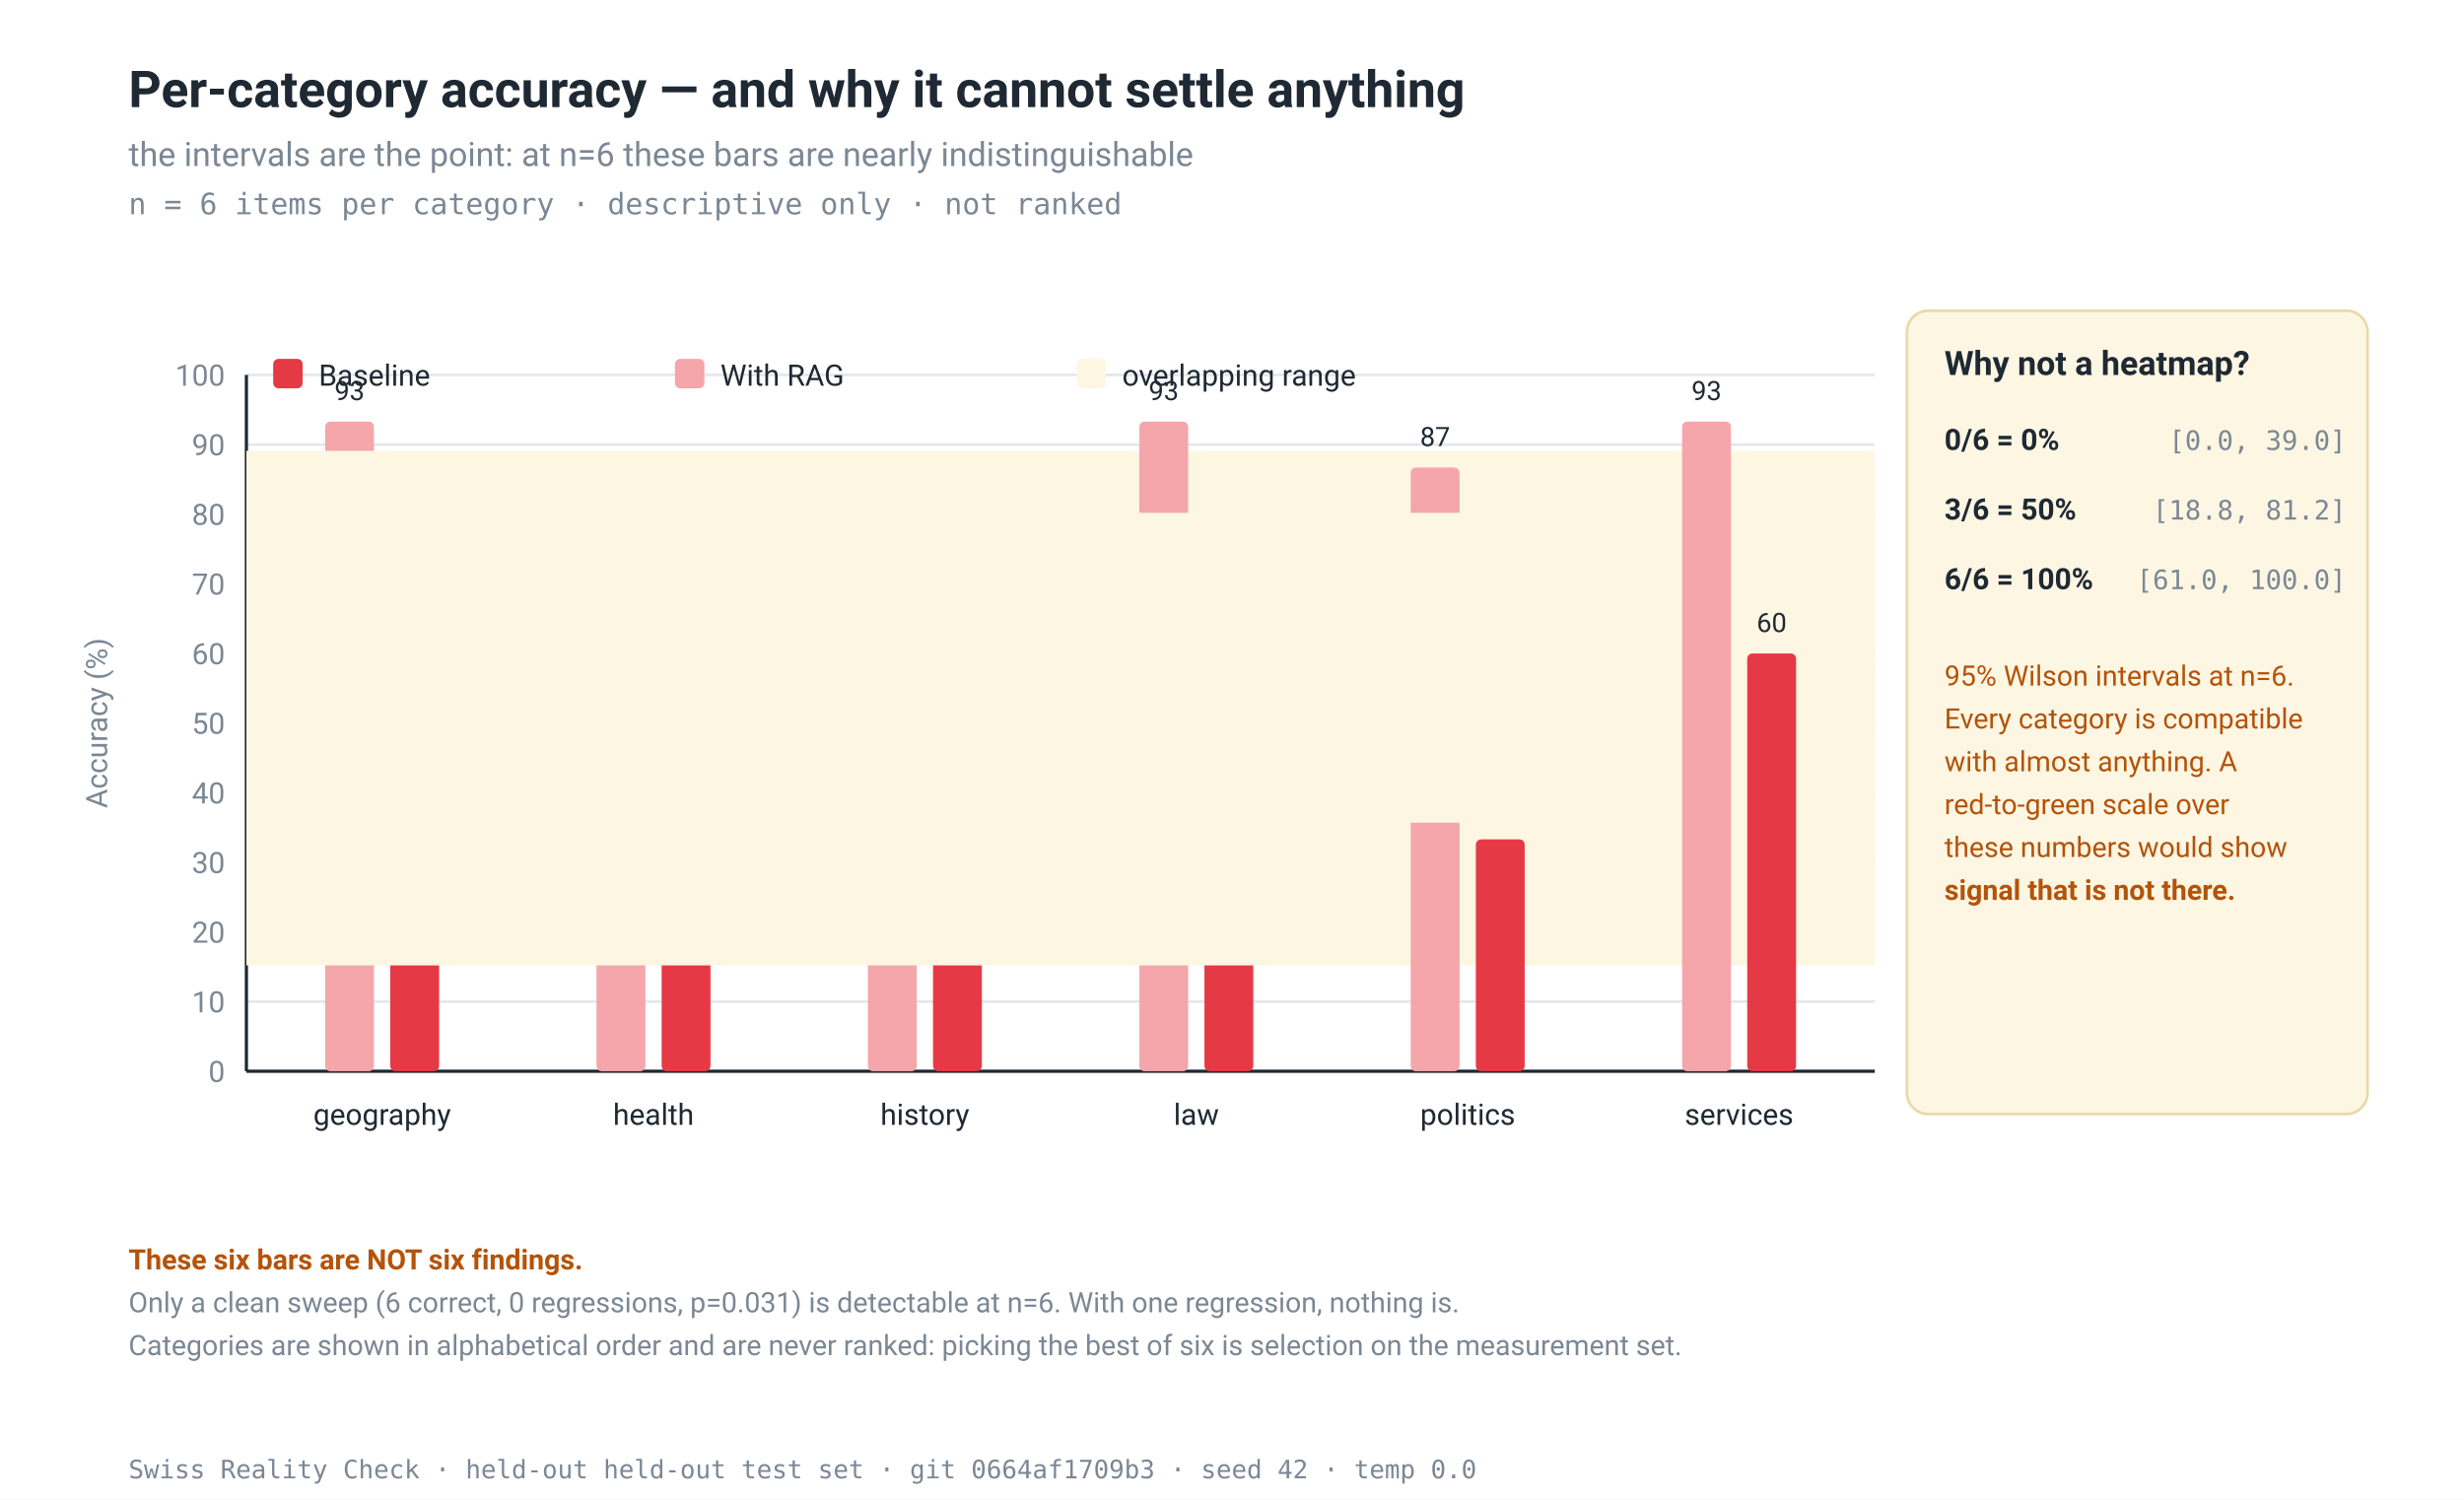
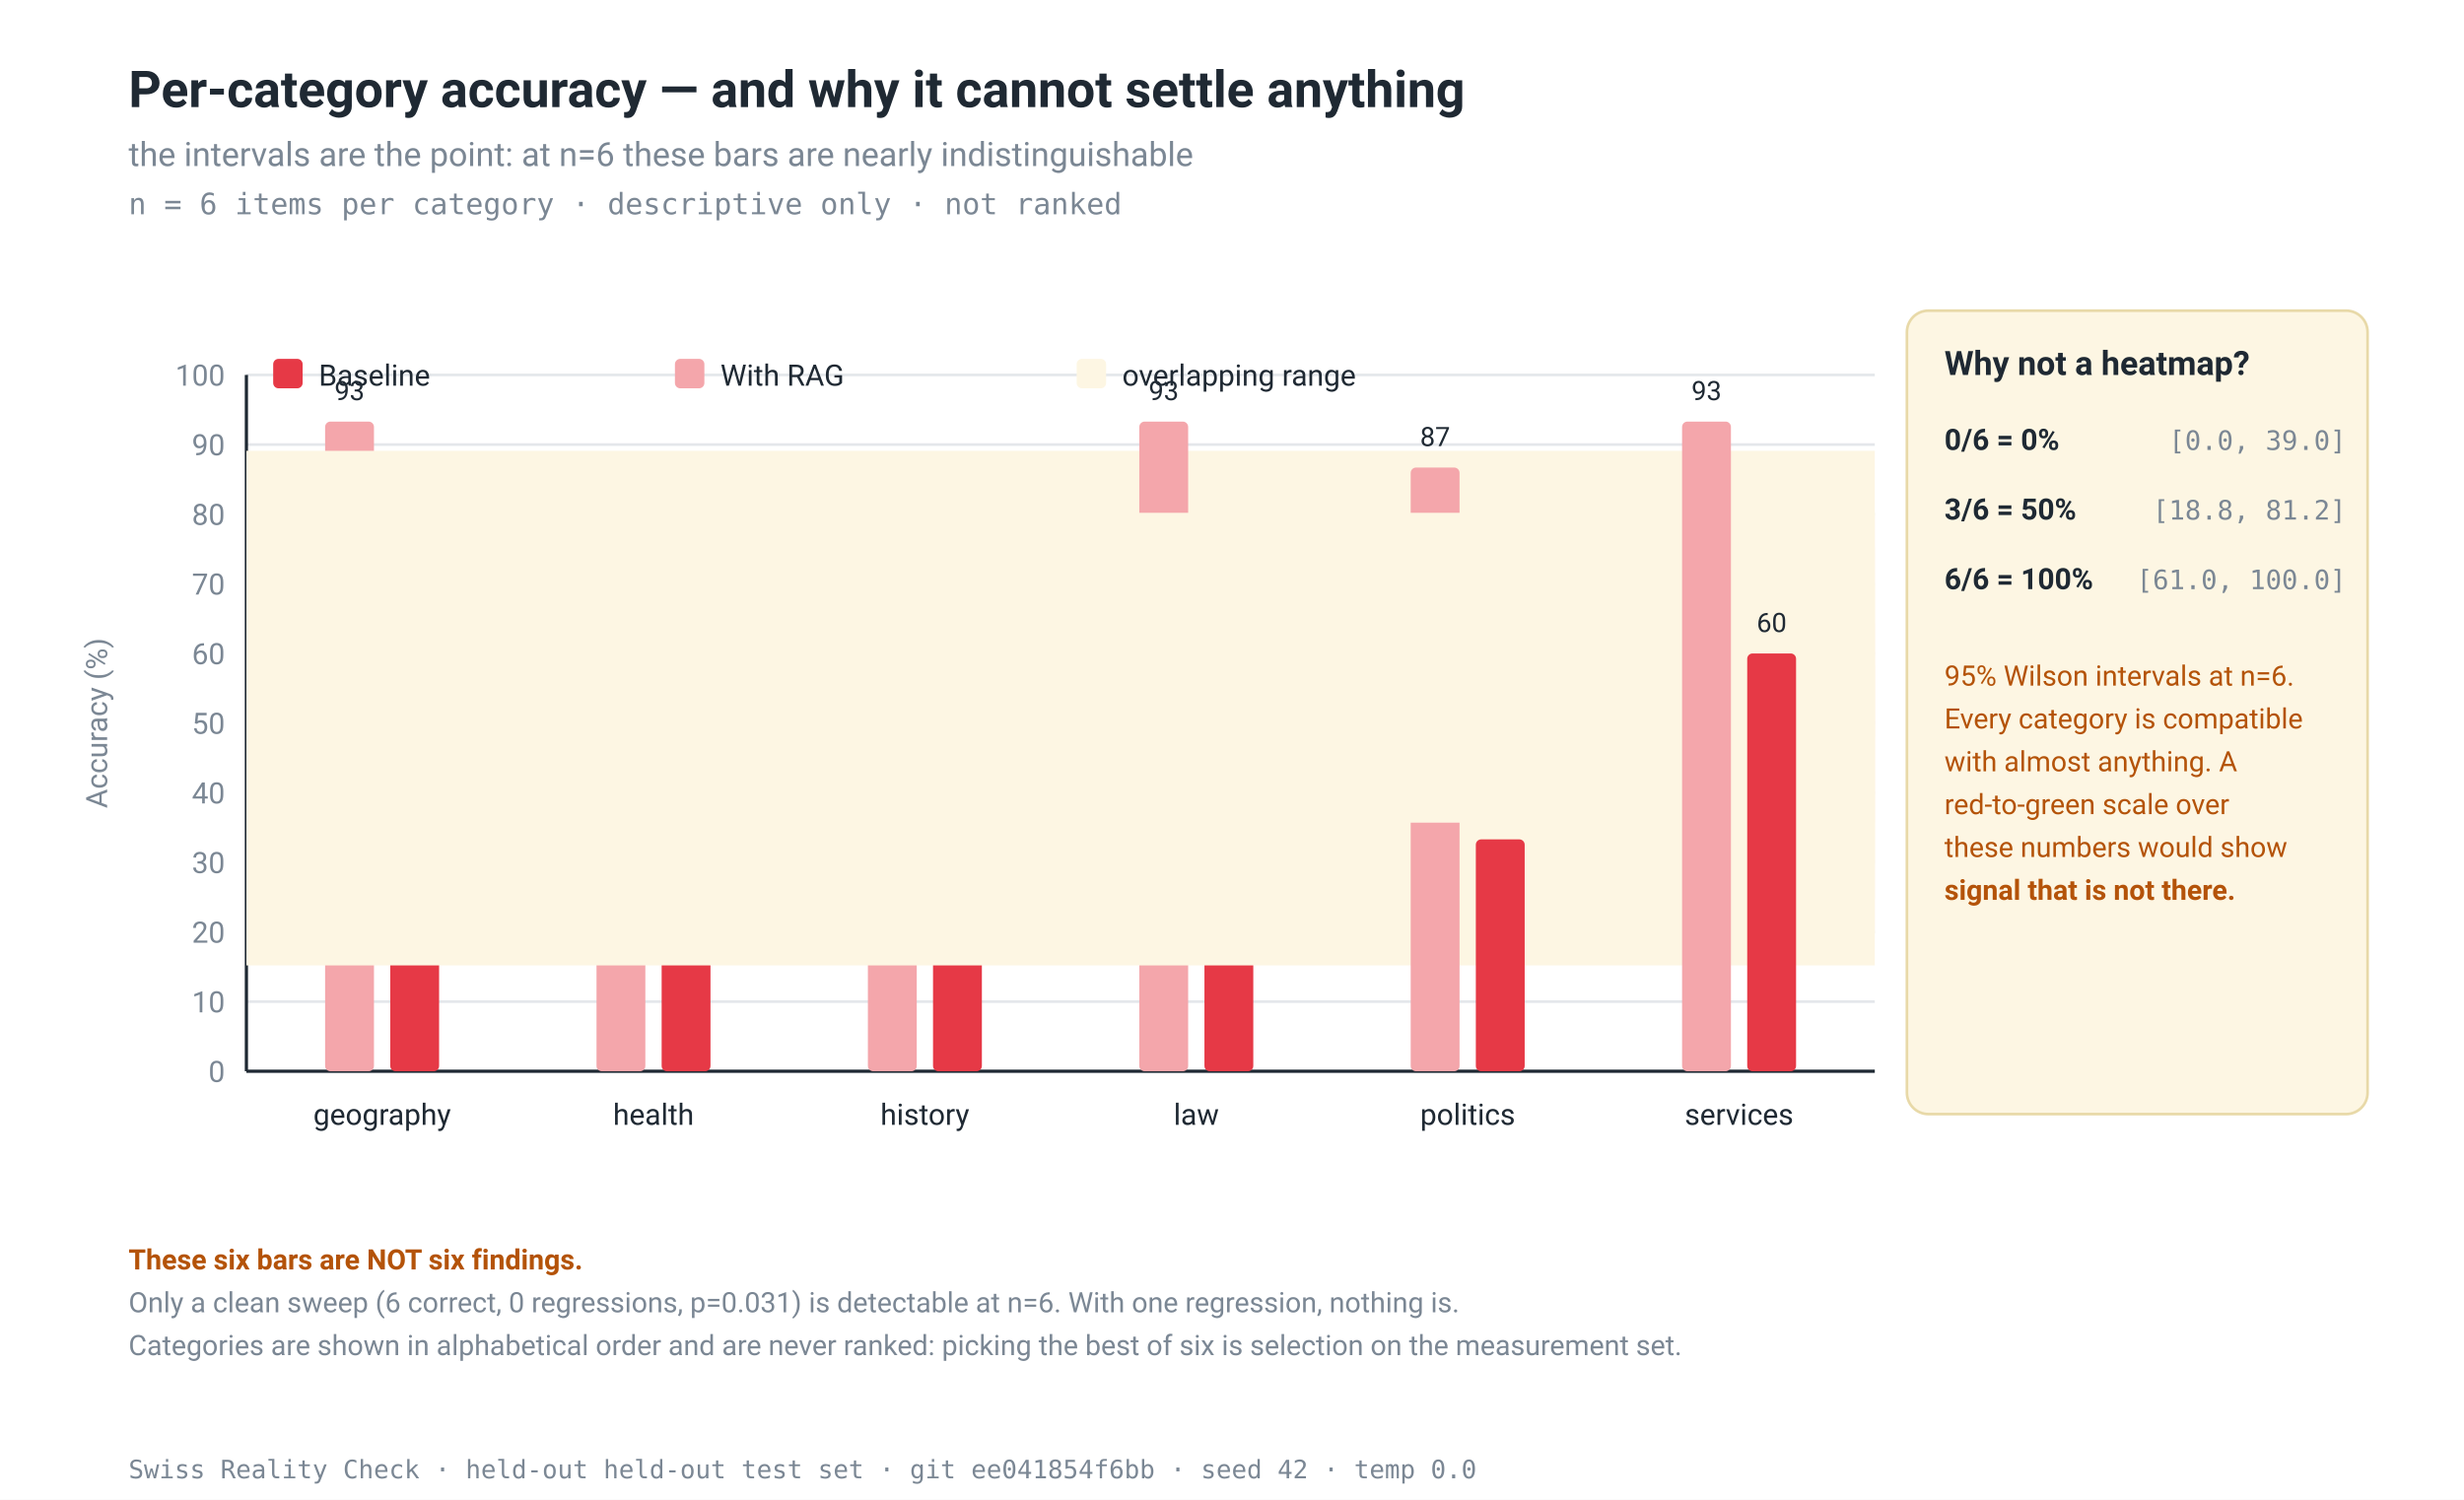
<svg xmlns="http://www.w3.org/2000/svg" width="920" height="560" viewBox="0 0 920 560" role="img" aria-labelledby="t" font-family="ui-sans-serif, -apple-system, 'Segoe UI', Roboto, 'Helvetica Neue', Arial, sans-serif">
  <rect width="920" height="560" fill="#FFFFFF" />
  <text x="48.00" y="40.00" font-family="ui-sans-serif, -apple-system, 'Segoe UI', Roboto, 'Helvetica Neue', Arial, sans-serif" font-size="19" fill="#1F2933" font-weight="bold" text-anchor="start" opacity="1.0" font-style="">Per-category accuracy — and why it cannot settle anything</text>
  <text x="48.00" y="62.00" font-family="ui-sans-serif, -apple-system, 'Segoe UI', Roboto, 'Helvetica Neue', Arial, sans-serif" font-size="12.5" fill="#7B8794" font-weight="normal" text-anchor="start" opacity="1.0" font-style="">the intervals are the point: at n=6 these bars are nearly indistinguishable</text>
  <text x="48.00" y="80.00" font-family="ui-monospace, SFMono-Regular, Menlo, Consolas, monospace" font-size="11" fill="#7B8794" font-weight="normal" text-anchor="start" opacity="1.0" font-style="">n = 6 items per category · descriptive only · not ranked</text>
  <line x1="92.00" y1="400.00" x2="700.00" y2="400.00" stroke="#E4E7EB" stroke-width="1" stroke-linecap="butt" />
  <text x="84.00" y="404.00" font-family="ui-sans-serif, -apple-system, 'Segoe UI', Roboto, 'Helvetica Neue', Arial, sans-serif" font-size="11" fill="#7B8794" font-weight="normal" text-anchor="end" opacity="1.0" font-style="">0</text>
  <line x1="92.00" y1="374.00" x2="700.00" y2="374.00" stroke="#E4E7EB" stroke-width="1" stroke-linecap="butt" />
  <text x="84.00" y="378.00" font-family="ui-sans-serif, -apple-system, 'Segoe UI', Roboto, 'Helvetica Neue', Arial, sans-serif" font-size="11" fill="#7B8794" font-weight="normal" text-anchor="end" opacity="1.0" font-style="">10</text>
  <line x1="92.00" y1="348.00" x2="700.00" y2="348.00" stroke="#E4E7EB" stroke-width="1" stroke-linecap="butt" />
  <text x="84.00" y="352.00" font-family="ui-sans-serif, -apple-system, 'Segoe UI', Roboto, 'Helvetica Neue', Arial, sans-serif" font-size="11" fill="#7B8794" font-weight="normal" text-anchor="end" opacity="1.0" font-style="">20</text>
  <line x1="92.00" y1="322.00" x2="700.00" y2="322.00" stroke="#E4E7EB" stroke-width="1" stroke-linecap="butt" />
  <text x="84.00" y="326.00" font-family="ui-sans-serif, -apple-system, 'Segoe UI', Roboto, 'Helvetica Neue', Arial, sans-serif" font-size="11" fill="#7B8794" font-weight="normal" text-anchor="end" opacity="1.0" font-style="">30</text>
  <line x1="92.00" y1="296.00" x2="700.00" y2="296.00" stroke="#E4E7EB" stroke-width="1" stroke-linecap="butt" />
  <text x="84.00" y="300.00" font-family="ui-sans-serif, -apple-system, 'Segoe UI', Roboto, 'Helvetica Neue', Arial, sans-serif" font-size="11" fill="#7B8794" font-weight="normal" text-anchor="end" opacity="1.0" font-style="">40</text>
  <line x1="92.00" y1="270.00" x2="700.00" y2="270.00" stroke="#E4E7EB" stroke-width="1" stroke-linecap="butt" />
  <text x="84.00" y="274.00" font-family="ui-sans-serif, -apple-system, 'Segoe UI', Roboto, 'Helvetica Neue', Arial, sans-serif" font-size="11" fill="#7B8794" font-weight="normal" text-anchor="end" opacity="1.0" font-style="">50</text>
  <line x1="92.00" y1="244.00" x2="700.00" y2="244.00" stroke="#E4E7EB" stroke-width="1" stroke-linecap="butt" />
  <text x="84.00" y="248.00" font-family="ui-sans-serif, -apple-system, 'Segoe UI', Roboto, 'Helvetica Neue', Arial, sans-serif" font-size="11" fill="#7B8794" font-weight="normal" text-anchor="end" opacity="1.0" font-style="">60</text>
  <line x1="92.00" y1="218.00" x2="700.00" y2="218.00" stroke="#E4E7EB" stroke-width="1" stroke-linecap="butt" />
  <text x="84.00" y="222.00" font-family="ui-sans-serif, -apple-system, 'Segoe UI', Roboto, 'Helvetica Neue', Arial, sans-serif" font-size="11" fill="#7B8794" font-weight="normal" text-anchor="end" opacity="1.0" font-style="">70</text>
  <line x1="92.00" y1="192.00" x2="700.00" y2="192.00" stroke="#E4E7EB" stroke-width="1" stroke-linecap="butt" />
  <text x="84.00" y="196.00" font-family="ui-sans-serif, -apple-system, 'Segoe UI', Roboto, 'Helvetica Neue', Arial, sans-serif" font-size="11" fill="#7B8794" font-weight="normal" text-anchor="end" opacity="1.0" font-style="">80</text>
  <line x1="92.00" y1="166.00" x2="700.00" y2="166.00" stroke="#E4E7EB" stroke-width="1" stroke-linecap="butt" />
  <text x="84.00" y="170.00" font-family="ui-sans-serif, -apple-system, 'Segoe UI', Roboto, 'Helvetica Neue', Arial, sans-serif" font-size="11" fill="#7B8794" font-weight="normal" text-anchor="end" opacity="1.0" font-style="">90</text>
  <line x1="92.00" y1="140.00" x2="700.00" y2="140.00" stroke="#E4E7EB" stroke-width="1" stroke-linecap="butt" />
  <text x="84.00" y="144.00" font-family="ui-sans-serif, -apple-system, 'Segoe UI', Roboto, 'Helvetica Neue', Arial, sans-serif" font-size="11" fill="#7B8794" font-weight="normal" text-anchor="end" opacity="1.0" font-style="">100</text>
  <line x1="92.00" y1="140.00" x2="92.00" y2="400.00" stroke="#1F2933" stroke-width="1.2" stroke-linecap="butt" />
  <line x1="92.00" y1="400.00" x2="700.00" y2="400.00" stroke="#1F2933" stroke-width="1.2" stroke-linecap="butt" />
  <text x="40.00" y="270.00" font-family="ui-sans-serif, -apple-system, 'Segoe UI', Roboto, 'Helvetica Neue', Arial, sans-serif" font-size="11" fill="#7B8794" font-weight="normal" text-anchor="middle" transform="rotate(-90 40.00 270.00)">Accuracy (%)</text>
  <line x1="92.00" y1="335.00" x2="700.00" y2="335.00" stroke="#B45309" stroke-width="1.4" stroke-linecap="butt" stroke-dasharray="4 3" />
  <text x="696.00" y="329.00" font-family="ui-sans-serif, -apple-system, 'Segoe UI', Roboto, 'Helvetica Neue', Arial, sans-serif" font-size="11" fill="#B45309" font-weight="bold" text-anchor="end" opacity="1.0" font-style="">chance (25%)</text>
  <rect x="102.00" y="134.00" width="11.00" height="11.00" rx="2" fill="#E63946" stroke="none" stroke-width="1" opacity="1.0" />
  <text x="119.00" y="144.00" font-family="ui-sans-serif, -apple-system, 'Segoe UI', Roboto, 'Helvetica Neue', Arial, sans-serif" font-size="11" fill="#1F2933" font-weight="normal" text-anchor="start" opacity="1.0" font-style="">Baseline</text>
  <rect x="252.00" y="134.00" width="11.00" height="11.00" rx="2" fill="#F4A6AB" stroke="none" stroke-width="1" opacity="1.0" />
  <text x="269.00" y="144.00" font-family="ui-sans-serif, -apple-system, 'Segoe UI', Roboto, 'Helvetica Neue', Arial, sans-serif" font-size="11" fill="#1F2933" font-weight="normal" text-anchor="start" opacity="1.0" font-style="">With RAG</text>
  <rect x="402.00" y="134.00" width="11.00" height="11.00" rx="2" fill="#FDF6E3" stroke="none" stroke-width="1" opacity="1.0" />
  <text x="419.00" y="144.00" font-family="ui-sans-serif, -apple-system, 'Segoe UI', Roboto, 'Helvetica Neue', Arial, sans-serif" font-size="11" fill="#1F2933" font-weight="normal" text-anchor="start" opacity="1.0" font-style="">overlapping range</text>
  <rect x="92.00" y="218.26" width="608.00" height="117.26" rx="0" fill="#FDF6E3" stroke="none" stroke-width="1" opacity="1.0" />
  <rect x="121.39" y="157.42" width="18.24" height="242.58" rx="2" fill="#F4A6AB" stroke="none" stroke-width="1.4" opacity="1.0" />
  <rect x="145.71" y="278.58" width="18.24" height="121.42" rx="2" fill="#E63946" stroke="none" stroke-width="1.4" opacity="1.0" />
  <text x="130.51" y="149.42" font-family="ui-sans-serif, -apple-system, 'Segoe UI', Roboto, 'Helvetica Neue', Arial, sans-serif" font-size="10" fill="#1F2933" font-weight="normal" text-anchor="middle" opacity="1.0" font-style="">93</text>
  <text x="154.83" y="270.58" font-family="ui-sans-serif, -apple-system, 'Segoe UI', Roboto, 'Helvetica Neue', Arial, sans-serif" font-size="10" fill="#1F2933" font-weight="normal" text-anchor="middle" opacity="1.0" font-style="">47</text>
  <rect x="92.00" y="204.48" width="608.00" height="117.26" rx="0" fill="#FDF6E3" stroke="none" stroke-width="1" opacity="1.0" />
  <rect x="222.72" y="209.42" width="18.24" height="190.58" rx="2" fill="#F4A6AB" stroke="none" stroke-width="1.4" opacity="1.0" />
  <rect x="247.04" y="261.42" width="18.24" height="138.58" rx="2" fill="#E63946" stroke="none" stroke-width="1.4" opacity="1.0" />
  <text x="231.84" y="201.42" font-family="ui-sans-serif, -apple-system, 'Segoe UI', Roboto, 'Helvetica Neue', Arial, sans-serif" font-size="10" fill="#1F2933" font-weight="normal" text-anchor="middle" opacity="1.0" font-style="">73</text>
  <text x="256.16" y="253.42" font-family="ui-sans-serif, -apple-system, 'Segoe UI', Roboto, 'Helvetica Neue', Arial, sans-serif" font-size="10" fill="#1F2933" font-weight="normal" text-anchor="middle" opacity="1.0" font-style="">53</text>
  <rect x="92.00" y="232.82" width="608.00" height="115.70" rx="0" fill="#FDF6E3" stroke="none" stroke-width="1" opacity="1.0" />
  <rect x="324.05" y="192.00" width="18.24" height="208.00" rx="2" fill="#F4A6AB" stroke="none" stroke-width="1.4" opacity="1.0" />
  <rect x="348.37" y="296.00" width="18.24" height="104.00" rx="2" fill="#E63946" stroke="none" stroke-width="1.4" opacity="1.0" />
  <text x="333.17" y="184.00" font-family="ui-sans-serif, -apple-system, 'Segoe UI', Roboto, 'Helvetica Neue', Arial, sans-serif" font-size="10" fill="#1F2933" font-weight="normal" text-anchor="middle" opacity="1.0" font-style="">80</text>
  <text x="357.49" y="288.00" font-family="ui-sans-serif, -apple-system, 'Segoe UI', Roboto, 'Helvetica Neue', Arial, sans-serif" font-size="10" fill="#1F2933" font-weight="normal" text-anchor="middle" opacity="1.0" font-style="">40</text>
  <rect x="92.00" y="168.34" width="608.00" height="106.86" rx="0" fill="#FDF6E3" stroke="none" stroke-width="1" opacity="1.0" />
  <rect x="425.39" y="157.42" width="18.24" height="242.58" rx="2" fill="#F4A6AB" stroke="none" stroke-width="1.4" opacity="1.0" />
  <rect x="449.71" y="209.42" width="18.24" height="190.58" rx="2" fill="#E63946" stroke="none" stroke-width="1.4" opacity="1.0" />
  <text x="434.51" y="149.42" font-family="ui-sans-serif, -apple-system, 'Segoe UI', Roboto, 'Helvetica Neue', Arial, sans-serif" font-size="10" fill="#1F2933" font-weight="normal" text-anchor="middle" opacity="1.0" font-style="">93</text>
  <text x="458.83" y="201.42" font-family="ui-sans-serif, -apple-system, 'Segoe UI', Roboto, 'Helvetica Neue', Arial, sans-serif" font-size="10" fill="#1F2933" font-weight="normal" text-anchor="middle" opacity="1.0" font-style="">73</text>
  <rect x="92.00" y="248.42" width="608.00" height="112.06" rx="0" fill="#FDF6E3" stroke="none" stroke-width="1" opacity="1.0" />
  <rect x="526.72" y="174.58" width="18.24" height="225.42" rx="2" fill="#F4A6AB" stroke="none" stroke-width="1.4" opacity="1.0" />
  <rect x="551.04" y="313.42" width="18.24" height="86.58" rx="2" fill="#E63946" stroke="none" stroke-width="1.4" opacity="1.0" />
  <text x="535.84" y="166.58" font-family="ui-sans-serif, -apple-system, 'Segoe UI', Roboto, 'Helvetica Neue', Arial, sans-serif" font-size="10" fill="#1F2933" font-weight="normal" text-anchor="middle" opacity="1.0" font-style="">87</text>
  <text x="560.16" y="305.42" font-family="ui-sans-serif, -apple-system, 'Segoe UI', Roboto, 'Helvetica Neue', Arial, sans-serif" font-size="10" fill="#1F2933" font-weight="normal" text-anchor="middle" opacity="1.0" font-style="">33</text>
  <rect x="92.00" y="191.48" width="608.00" height="115.70" rx="0" fill="#FDF6E3" stroke="none" stroke-width="1" opacity="1.0" />
  <rect x="628.05" y="157.42" width="18.24" height="242.58" rx="2" fill="#F4A6AB" stroke="none" stroke-width="1.4" opacity="1.0" />
  <rect x="652.37" y="244.00" width="18.24" height="156.00" rx="2" fill="#E63946" stroke="none" stroke-width="1.4" opacity="1.0" />
  <text x="637.17" y="149.42" font-family="ui-sans-serif, -apple-system, 'Segoe UI', Roboto, 'Helvetica Neue', Arial, sans-serif" font-size="10" fill="#1F2933" font-weight="normal" text-anchor="middle" opacity="1.0" font-style="">93</text>
  <text x="661.49" y="236.00" font-family="ui-sans-serif, -apple-system, 'Segoe UI', Roboto, 'Helvetica Neue', Arial, sans-serif" font-size="10" fill="#1F2933" font-weight="normal" text-anchor="middle" opacity="1.0" font-style="">60</text>
  <text x="142.67" y="420.00" font-family="ui-sans-serif, -apple-system, 'Segoe UI', Roboto, 'Helvetica Neue', Arial, sans-serif" font-size="11" fill="#1F2933" font-weight="normal" text-anchor="middle" opacity="1.0" font-style="">geography</text>
  <text x="244.00" y="420.00" font-family="ui-sans-serif, -apple-system, 'Segoe UI', Roboto, 'Helvetica Neue', Arial, sans-serif" font-size="11" fill="#1F2933" font-weight="normal" text-anchor="middle" opacity="1.0" font-style="">health</text>
  <text x="345.33" y="420.00" font-family="ui-sans-serif, -apple-system, 'Segoe UI', Roboto, 'Helvetica Neue', Arial, sans-serif" font-size="11" fill="#1F2933" font-weight="normal" text-anchor="middle" opacity="1.0" font-style="">history</text>
  <text x="446.67" y="420.00" font-family="ui-sans-serif, -apple-system, 'Segoe UI', Roboto, 'Helvetica Neue', Arial, sans-serif" font-size="11" fill="#1F2933" font-weight="normal" text-anchor="middle" opacity="1.0" font-style="">law</text>
  <text x="548.00" y="420.00" font-family="ui-sans-serif, -apple-system, 'Segoe UI', Roboto, 'Helvetica Neue', Arial, sans-serif" font-size="11" fill="#1F2933" font-weight="normal" text-anchor="middle" opacity="1.0" font-style="">politics</text>
  <text x="649.33" y="420.00" font-family="ui-sans-serif, -apple-system, 'Segoe UI', Roboto, 'Helvetica Neue', Arial, sans-serif" font-size="11" fill="#1F2933" font-weight="normal" text-anchor="middle" opacity="1.0" font-style="">services</text>
  <rect x="712.00" y="116.00" width="172.00" height="300.00" rx="8" fill="#FDF6E3" stroke="#E8D9A8" stroke-width="1" opacity="1.0" />
  <text x="726.00" y="140.00" font-family="ui-sans-serif, -apple-system, 'Segoe UI', Roboto, 'Helvetica Neue', Arial, sans-serif" font-size="12.5" fill="#1F2933" font-weight="bold" text-anchor="start" opacity="1.0" font-style="">Why not a heatmap?</text>
  <text x="726.00" y="168.00" font-family="ui-sans-serif, -apple-system, 'Segoe UI', Roboto, 'Helvetica Neue', Arial, sans-serif" font-size="11" fill="#1F2933" font-weight="bold" text-anchor="start" opacity="1.0" font-style="">0/6 = 0%</text>
  <text x="876.00" y="168.00" font-family="ui-monospace, SFMono-Regular, Menlo, Consolas, monospace" font-size="10" fill="#7B8794" font-weight="normal" text-anchor="end" opacity="1.0" font-style="">[0.0, 39.0]</text>
  <text x="726.00" y="194.00" font-family="ui-sans-serif, -apple-system, 'Segoe UI', Roboto, 'Helvetica Neue', Arial, sans-serif" font-size="11" fill="#1F2933" font-weight="bold" text-anchor="start" opacity="1.0" font-style="">3/6 = 50%</text>
  <text x="876.00" y="194.00" font-family="ui-monospace, SFMono-Regular, Menlo, Consolas, monospace" font-size="10" fill="#7B8794" font-weight="normal" text-anchor="end" opacity="1.0" font-style="">[18.8, 81.2]</text>
  <text x="726.00" y="220.00" font-family="ui-sans-serif, -apple-system, 'Segoe UI', Roboto, 'Helvetica Neue', Arial, sans-serif" font-size="11" fill="#1F2933" font-weight="bold" text-anchor="start" opacity="1.0" font-style="">6/6 = 100%</text>
  <text x="876.00" y="220.00" font-family="ui-monospace, SFMono-Regular, Menlo, Consolas, monospace" font-size="10" fill="#7B8794" font-weight="normal" text-anchor="end" opacity="1.0" font-style="">[61.0, 100.0]</text>
  <text x="726.00" y="256.00" font-family="ui-sans-serif, -apple-system, 'Segoe UI', Roboto, 'Helvetica Neue', Arial, sans-serif" font-size="10.5" fill="#B45309" font-weight="normal" text-anchor="start" opacity="1.0" font-style="">95% Wilson intervals at n=6.</text>
  <text x="726.00" y="272.00" font-family="ui-sans-serif, -apple-system, 'Segoe UI', Roboto, 'Helvetica Neue', Arial, sans-serif" font-size="10.5" fill="#B45309" font-weight="normal" text-anchor="start" opacity="1.0" font-style="">Every category is compatible</text>
  <text x="726.00" y="288.00" font-family="ui-sans-serif, -apple-system, 'Segoe UI', Roboto, 'Helvetica Neue', Arial, sans-serif" font-size="10.5" fill="#B45309" font-weight="normal" text-anchor="start" opacity="1.0" font-style="">with almost anything. A</text>
  <text x="726.00" y="304.00" font-family="ui-sans-serif, -apple-system, 'Segoe UI', Roboto, 'Helvetica Neue', Arial, sans-serif" font-size="10.5" fill="#B45309" font-weight="normal" text-anchor="start" opacity="1.0" font-style="">red-to-green scale over</text>
  <text x="726.00" y="320.00" font-family="ui-sans-serif, -apple-system, 'Segoe UI', Roboto, 'Helvetica Neue', Arial, sans-serif" font-size="10.5" fill="#B45309" font-weight="normal" text-anchor="start" opacity="1.0" font-style="">these numbers would show</text>
  <text x="726.00" y="336.00" font-family="ui-sans-serif, -apple-system, 'Segoe UI', Roboto, 'Helvetica Neue', Arial, sans-serif" font-size="10.5" fill="#B45309" font-weight="bold" text-anchor="start" opacity="1.0" font-style="">signal that is not there.</text>
  <text x="48.00" y="474.00" font-family="ui-sans-serif, -apple-system, 'Segoe UI', Roboto, 'Helvetica Neue', Arial, sans-serif" font-size="10.5" fill="#B45309" font-weight="bold" text-anchor="start" opacity="1.0" font-style="">These six bars are NOT six findings.</text>
  <text x="48.00" y="490.00" font-family="ui-sans-serif, -apple-system, 'Segoe UI', Roboto, 'Helvetica Neue', Arial, sans-serif" font-size="10.5" fill="#7B8794" font-weight="normal" text-anchor="start" opacity="1.0" font-style="">Only a clean sweep (6 correct, 0 regressions, p=0.031) is detectable at n=6. With one regression, nothing is.</text>
  <text x="48.00" y="506.00" font-family="ui-sans-serif, -apple-system, 'Segoe UI', Roboto, 'Helvetica Neue', Arial, sans-serif" font-size="10.5" fill="#7B8794" font-weight="normal" text-anchor="start" opacity="1.0" font-style="">Categories are shown in alphabetical order and are never ranked: picking the best of six is selection on the measurement set.</text>
-   <text x="48.00" y="552.00" font-family="ui-monospace, SFMono-Regular, Menlo, Consolas, monospace" font-size="9.5" fill="#7B8794" font-weight="normal" text-anchor="start" opacity="1.0" font-style="">Swiss Reality Check · held-out held-out test set · git 0664af1709b3 · seed 42 · temp 0.0</text>
+   <text x="48.00" y="552.00" font-family="ui-monospace, SFMono-Regular, Menlo, Consolas, monospace" font-size="9.5" fill="#7B8794" font-weight="normal" text-anchor="start" opacity="1.0" font-style="">Swiss Reality Check · held-out held-out test set · git ee041854f6bb · seed 42 · temp 0.0</text>
</svg>
